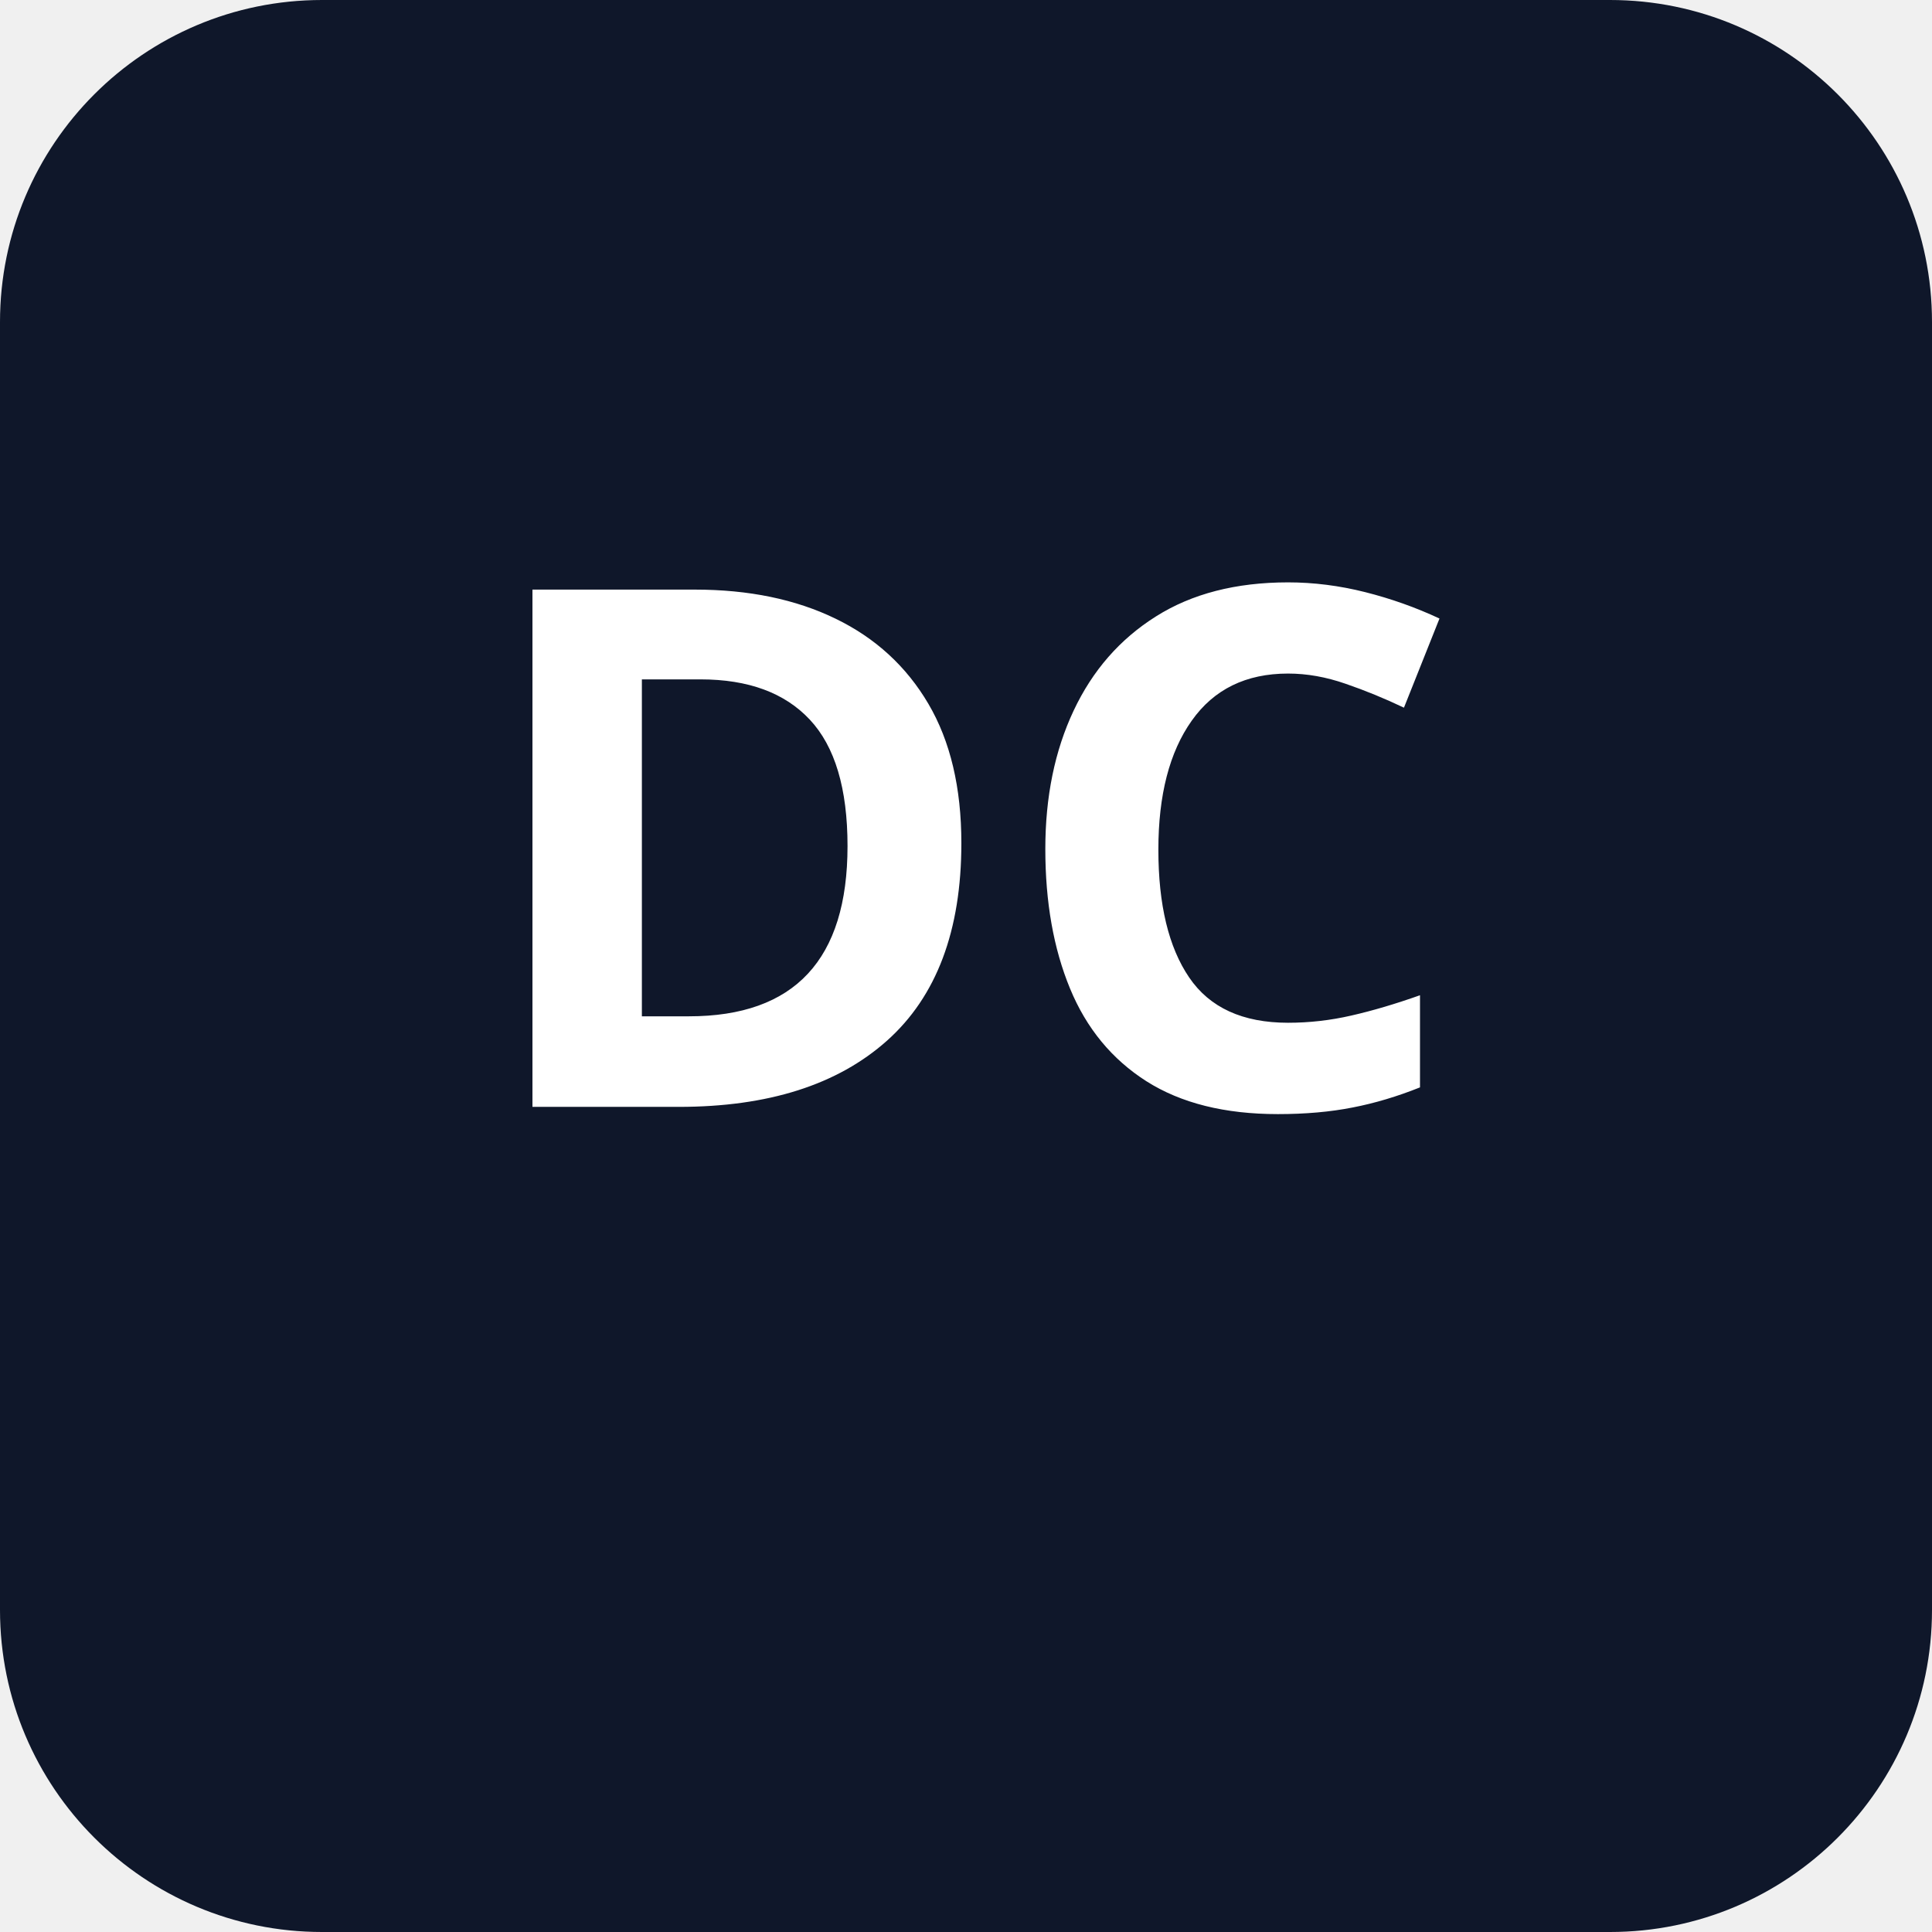
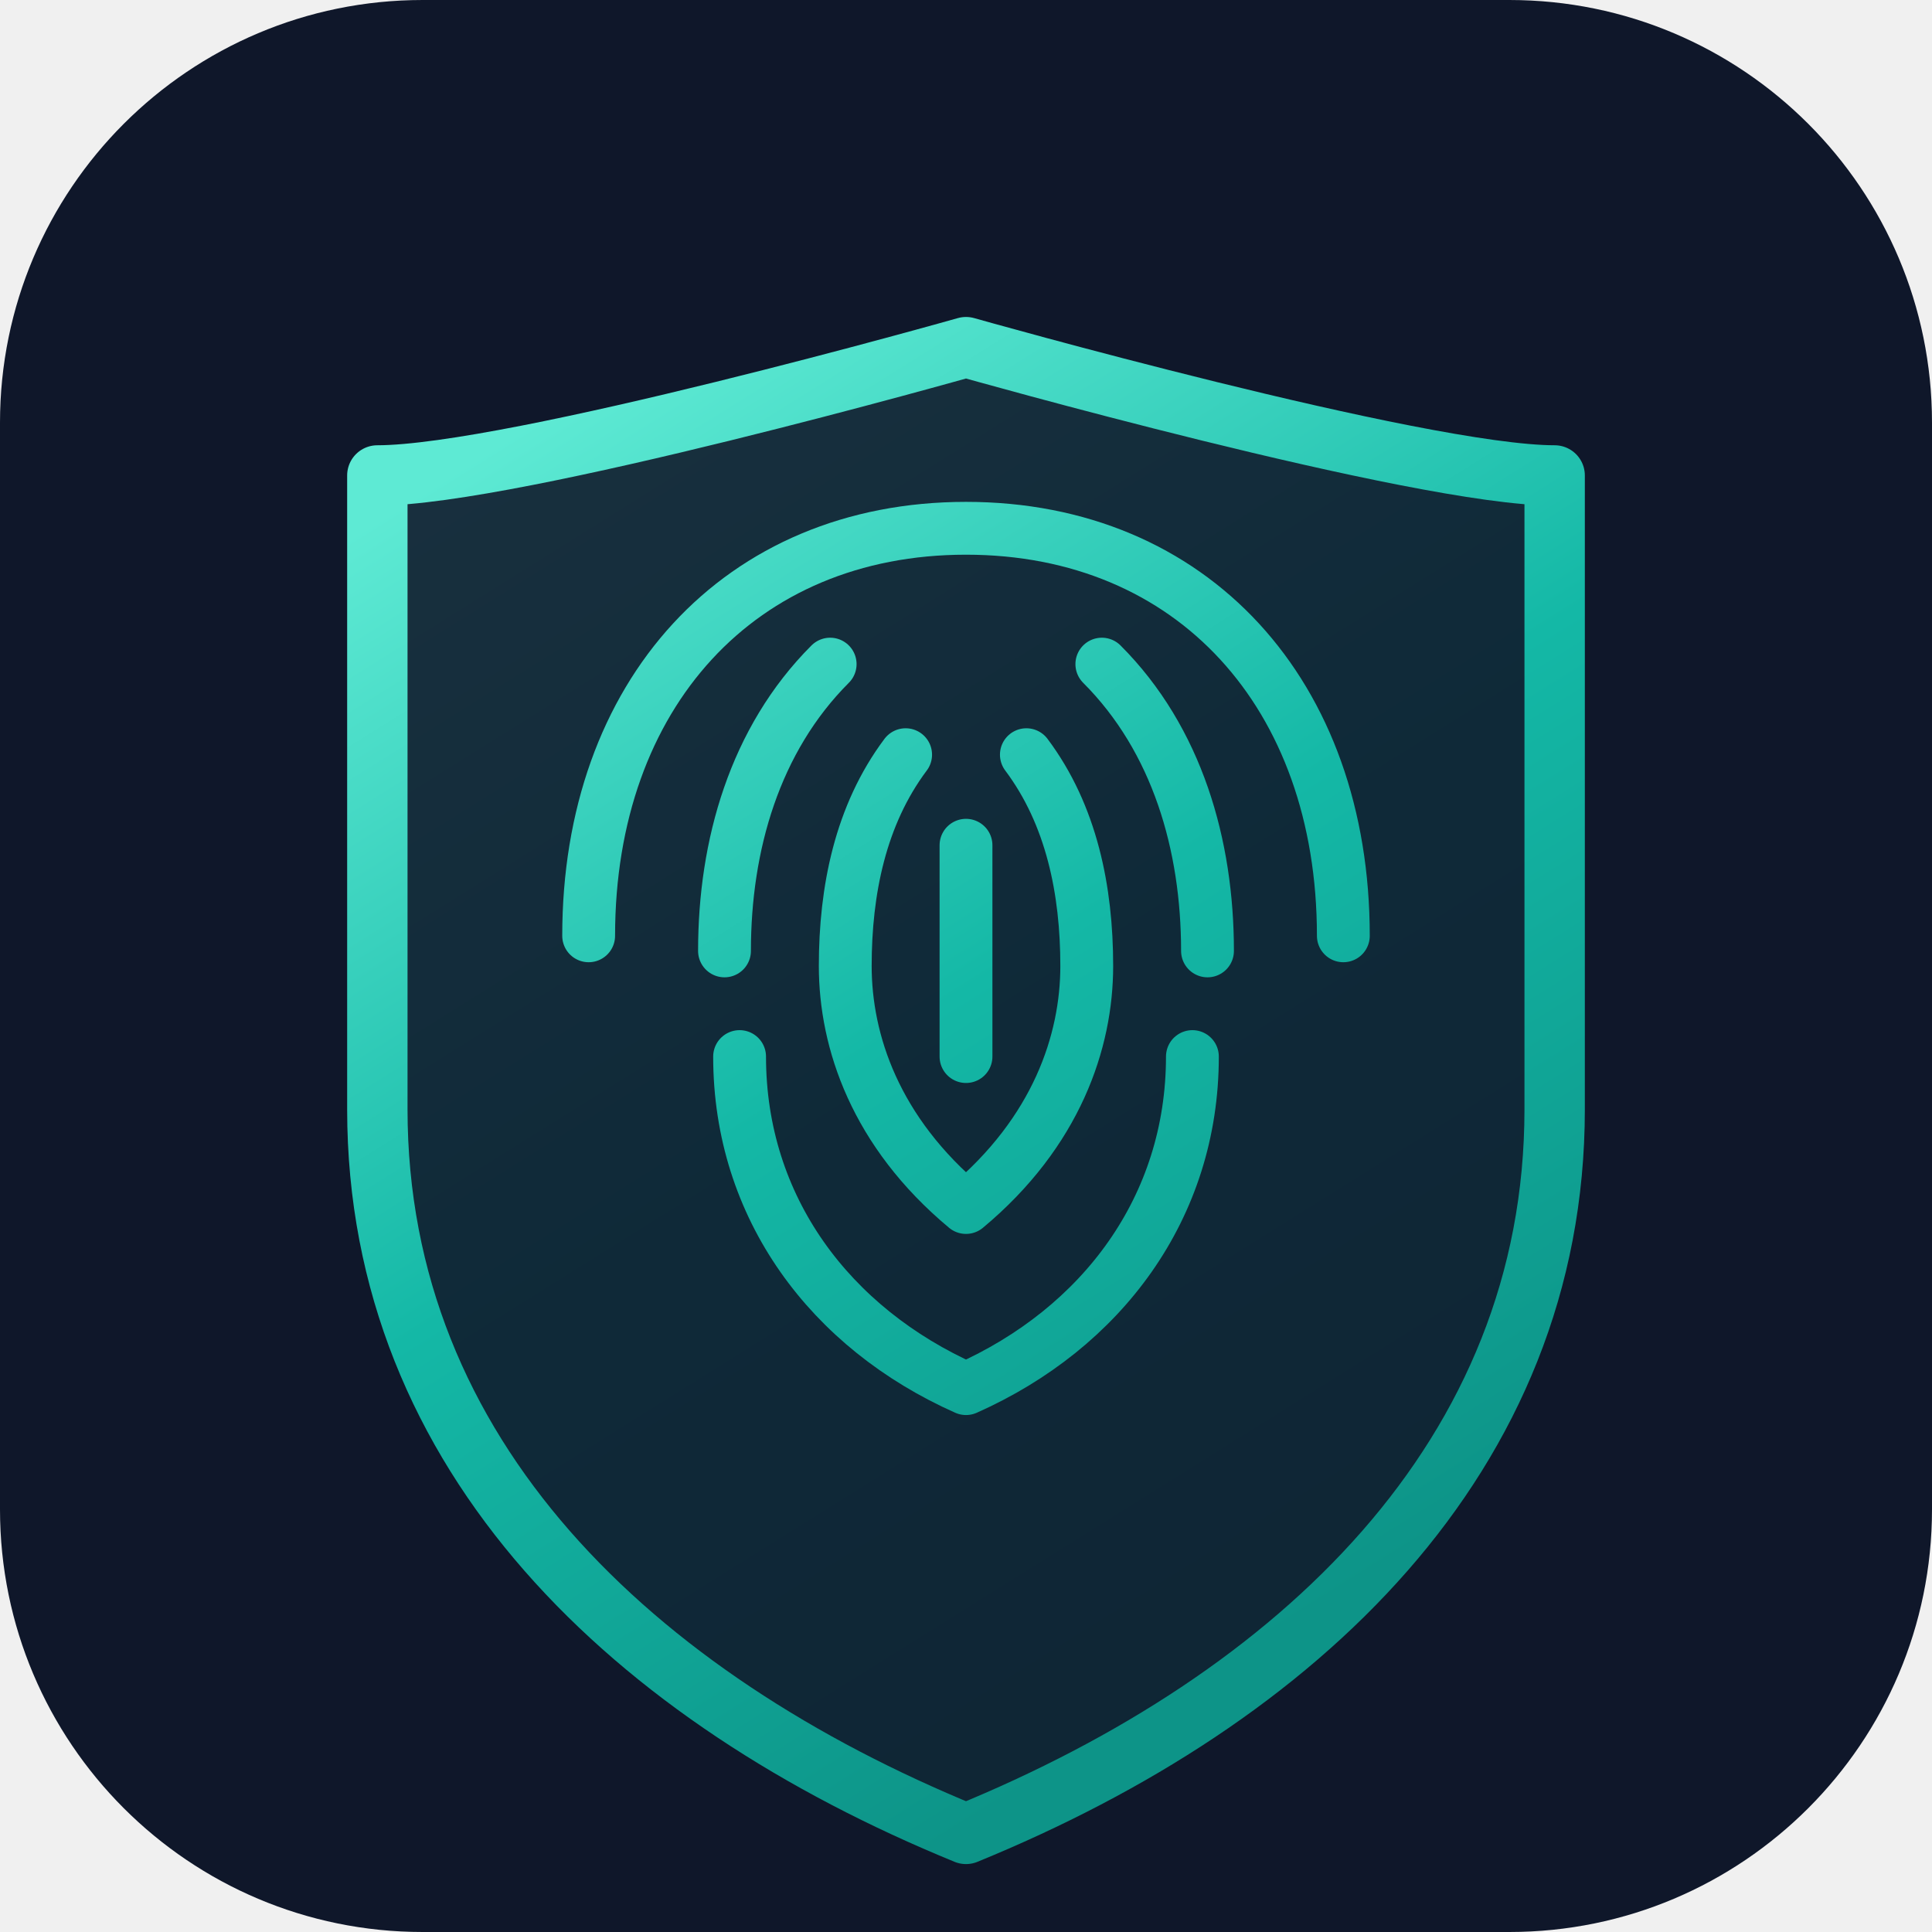
- <svg xmlns="http://www.w3.org/2000/svg" width="192" height="192" viewBox="0 0 192 192" fill="none">
-   <rect width="192" height="192" rx="32" fill="#0f172a" />
-   <text x="96" y="110" text-anchor="middle" fill="white" font-family="system-ui" font-size="72" font-weight="700">DC</text>
+ <svg xmlns="http://www.w3.org/2000/svg" width="192" height="192" viewBox="0 0 512 512" fill="none">
+   <rect width="512" height="512" rx="112" fill="#0f172a" />
+   <defs>
+     <linearGradient id="g" x1="160" y1="100" x2="360" y2="420" gradientUnits="userSpaceOnUse">
+       <stop offset="0" stop-color="#5eead4" />
+       <stop offset="0.5" stop-color="#14b8a6" />
+       <stop offset="1" stop-color="#0d9488" />
+     </linearGradient>
+     <clipPath id="sc">
+       <path d="M256 92c0 0-120 34-156 34v168c0 92 68 156 156 192 88-36 156-100 156-192V126c-36 0-156-34-156-34z" />
+     </clipPath>
+   </defs>
+   <path d="M256 92c0 0-120 34-156 34v168c0 92 68 156 156 192 88-36 156-100 156-192V126c-36 0-156-34-156-34z" fill="url(#g)" opacity="0.12" />
+   <g clip-path="url(#sc)">
+     <path d="M256 140c-60 0-100 44-100 108M256 140c60 0 100 44 100 108M196 280c0 40 24 72 60 88M316 280c0 40-24 72-60 88M220 176c-20 20-28 48-28 76M292 176c20 20 28 48 28 76M240 200c-12 16-16 36-16 56s8 44 32 64M272 200c12 16 16 36 16 56s-8 44-32 64M256 224v56" stroke="url(#g)" stroke-width="14" fill="none" stroke-linecap="round" />
+   </g>
+   <path d="M256 92c0 0-120 34-156 34v168c0 92 68 156 156 192 88-36 156-100 156-192V126c-36 0-156-34-156-34z" stroke="url(#g)" stroke-width="16" fill="none" stroke-linejoin="round" />
</svg>
